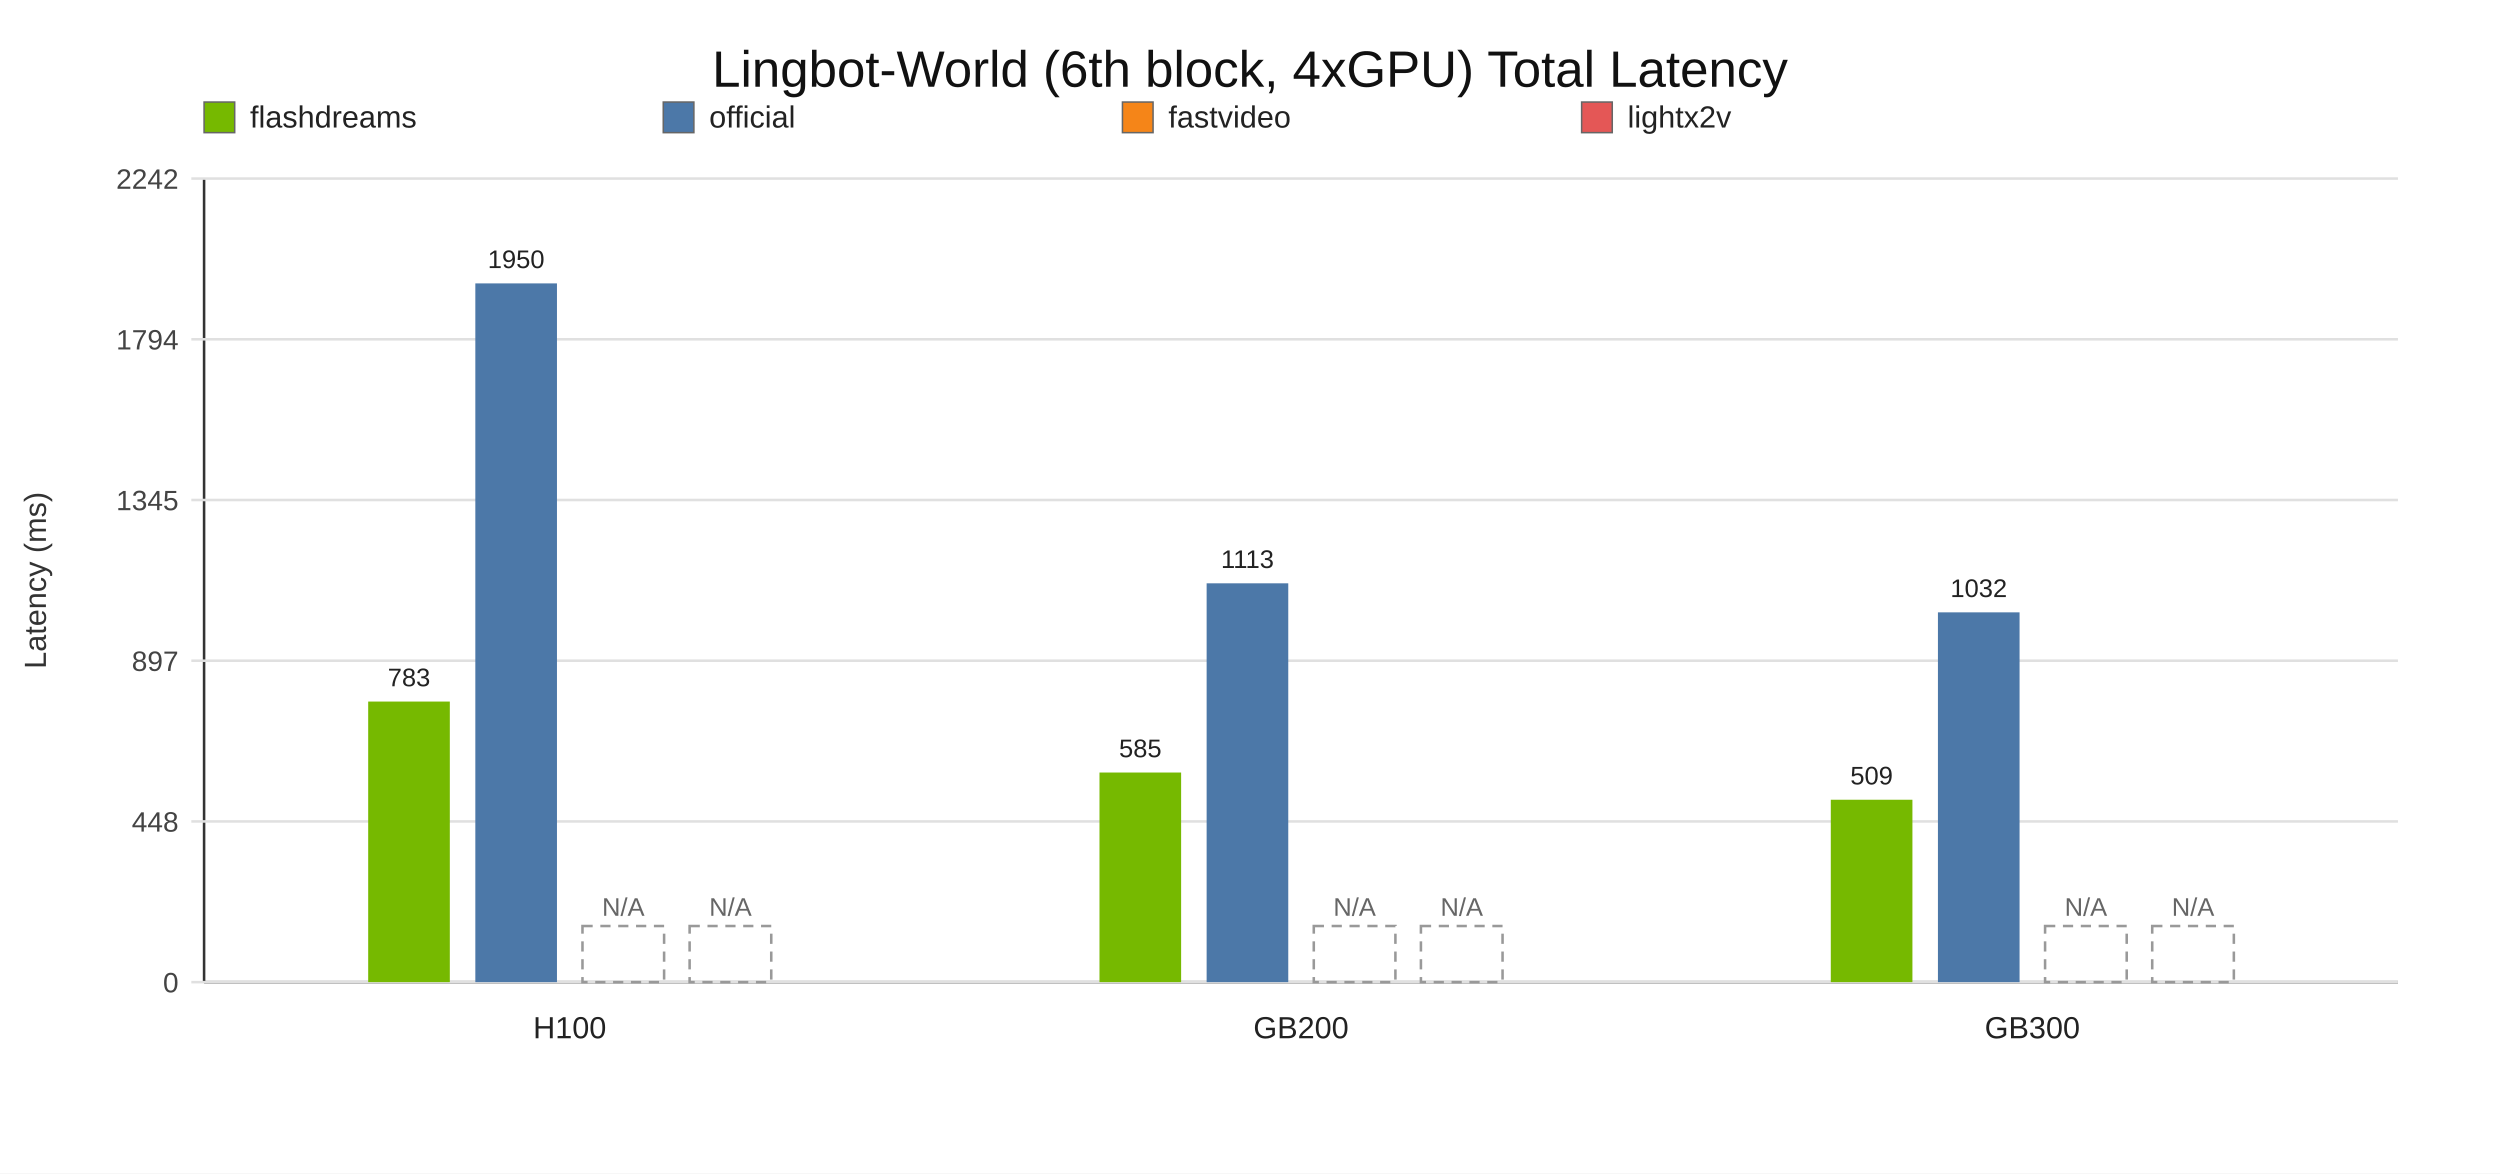
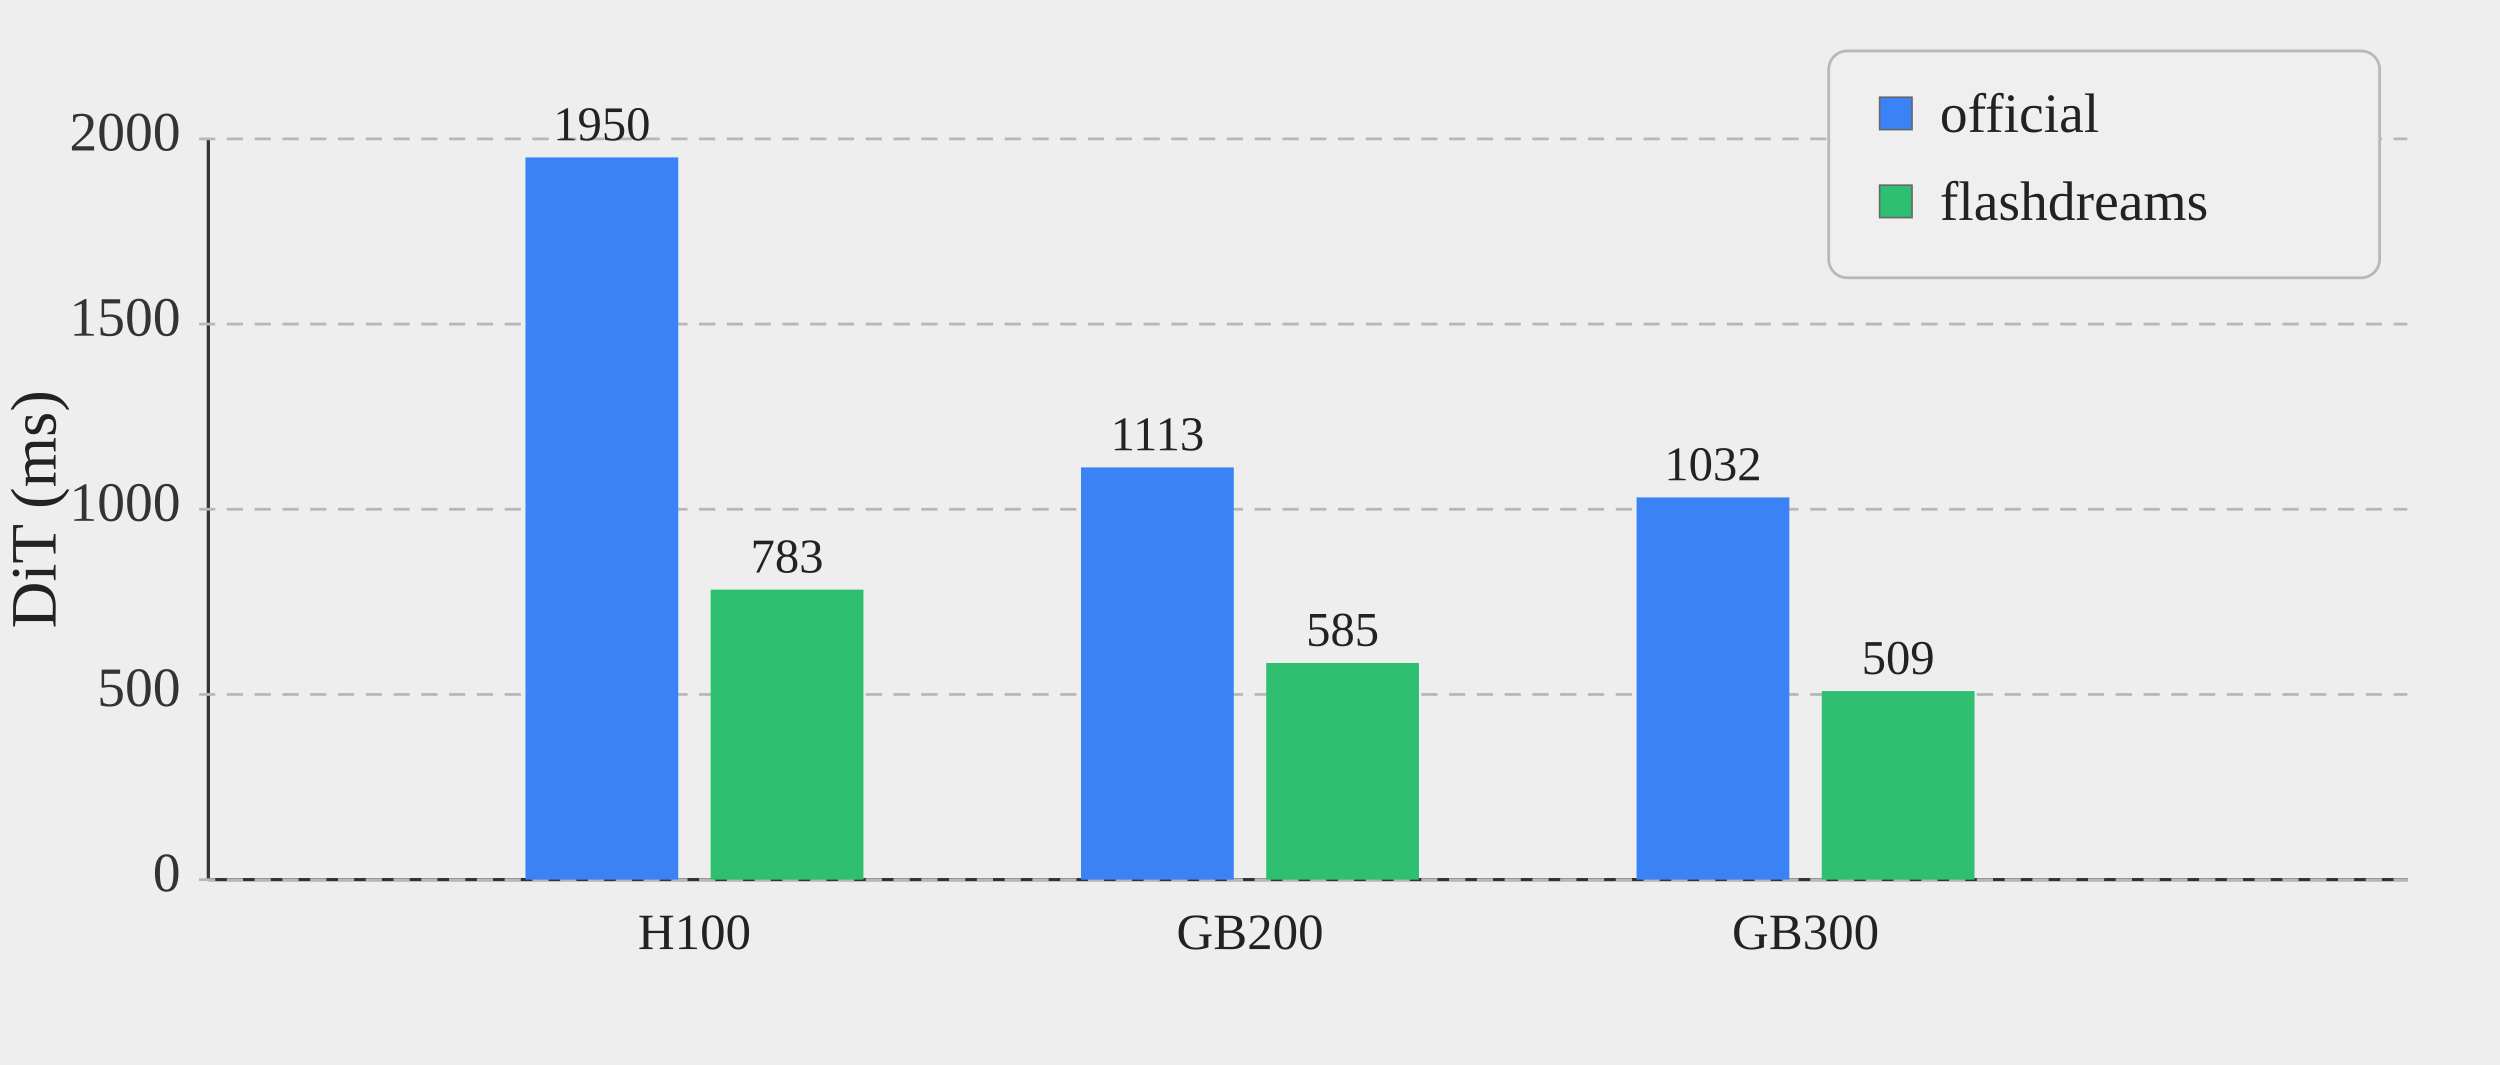
- <svg xmlns="http://www.w3.org/2000/svg" width="980" height="460" viewBox="0 0 980 460" role="img" aria-label="Lingbot-World (6th block, 4xGPU) Total Latency">
-   <rect width="100%" height="100%" fill="white" />
-   <text x="490.0" y="34" text-anchor="middle" font-size="20" font-family="Arial, sans-serif" fill="#111">Lingbot-World (6th block, 4xGPU) Total Latency</text>
-   <line x1="80" y1="70" x2="80" y2="385" stroke="#333" stroke-width="1" />
-   <line x1="80" y1="385" x2="940" y2="385" stroke="#333" stroke-width="1" />
-   <line x1="75" y1="385.00" x2="940" y2="385.00" stroke="#E0E0E0" stroke-width="1" />
-   <text x="70" y="389.00" text-anchor="end" font-size="11" font-family="Arial, sans-serif" fill="#444">0</text>
-   <line x1="75" y1="322.00" x2="940" y2="322.00" stroke="#E0E0E0" stroke-width="1" />
-   <text x="70" y="326.00" text-anchor="end" font-size="11" font-family="Arial, sans-serif" fill="#444">448</text>
-   <line x1="75" y1="259.00" x2="940" y2="259.00" stroke="#E0E0E0" stroke-width="1" />
-   <text x="70" y="263.00" text-anchor="end" font-size="11" font-family="Arial, sans-serif" fill="#444">897</text>
-   <line x1="75" y1="196.00" x2="940" y2="196.00" stroke="#E0E0E0" stroke-width="1" />
-   <text x="70" y="200.00" text-anchor="end" font-size="11" font-family="Arial, sans-serif" fill="#444">1345</text>
-   <line x1="75" y1="133.00" x2="940" y2="133.00" stroke="#E0E0E0" stroke-width="1" />
-   <text x="70" y="137.00" text-anchor="end" font-size="11" font-family="Arial, sans-serif" fill="#444">1794</text>
-   <line x1="75" y1="70.00" x2="940" y2="70.00" stroke="#E0E0E0" stroke-width="1" />
-   <text x="70" y="74.00" text-anchor="end" font-size="11" font-family="Arial, sans-serif" fill="#444">2242</text>
-   <text x="18" y="227.5" transform="rotate(-90, 18, 227.5)" text-anchor="middle" font-size="12" font-family="Arial, sans-serif" fill="#333">Latency (ms)</text>
-   <rect x="144.33" y="275.01" width="32" height="109.99" fill="#76B900" />
-   <text x="160.33" y="269.01" text-anchor="middle" font-size="10" font-family="Arial, sans-serif" fill="#222">783</text>
-   <rect x="186.33" y="111.09" width="32" height="273.91" fill="#4C78A8" />
-   <text x="202.33" y="105.09" text-anchor="middle" font-size="10" font-family="Arial, sans-serif" fill="#222">1950</text>
-   <rect x="228.33" y="363.00" width="32" height="22" fill="none" stroke="#999" stroke-dasharray="4,3" />
-   <text x="244.33" y="359.00" text-anchor="middle" font-size="10" font-family="Arial, sans-serif" fill="#666">N/A</text>
-   <rect x="270.33" y="363.00" width="32" height="22" fill="none" stroke="#999" stroke-dasharray="4,3" />
-   <text x="286.33" y="359.00" text-anchor="middle" font-size="10" font-family="Arial, sans-serif" fill="#666">N/A</text>
-   <text x="223.33" y="407" text-anchor="middle" font-size="12" font-family="Arial, sans-serif" fill="#222">H100</text>
-   <rect x="431.00" y="302.83" width="32" height="82.17" fill="#76B900" />
-   <text x="447.00" y="296.83" text-anchor="middle" font-size="10" font-family="Arial, sans-serif" fill="#222">585</text>
-   <rect x="473.00" y="228.66" width="32" height="156.34" fill="#4C78A8" />
-   <text x="489.00" y="222.66" text-anchor="middle" font-size="10" font-family="Arial, sans-serif" fill="#222">1113</text>
-   <rect x="515.00" y="363.00" width="32" height="22" fill="none" stroke="#999" stroke-dasharray="4,3" />
-   <text x="531.00" y="359.00" text-anchor="middle" font-size="10" font-family="Arial, sans-serif" fill="#666">N/A</text>
-   <rect x="557.00" y="363.00" width="32" height="22" fill="none" stroke="#999" stroke-dasharray="4,3" />
-   <text x="573.00" y="359.00" text-anchor="middle" font-size="10" font-family="Arial, sans-serif" fill="#666">N/A</text>
-   <text x="510.00" y="407" text-anchor="middle" font-size="12" font-family="Arial, sans-serif" fill="#222">GB200</text>
-   <rect x="717.67" y="313.50" width="32" height="71.50" fill="#76B900" />
-   <text x="733.67" y="307.50" text-anchor="middle" font-size="10" font-family="Arial, sans-serif" fill="#222">509</text>
-   <rect x="759.67" y="240.04" width="32" height="144.96" fill="#4C78A8" />
-   <text x="775.67" y="234.04" text-anchor="middle" font-size="10" font-family="Arial, sans-serif" fill="#222">1032</text>
-   <rect x="801.67" y="363.00" width="32" height="22" fill="none" stroke="#999" stroke-dasharray="4,3" />
-   <text x="817.67" y="359.00" text-anchor="middle" font-size="10" font-family="Arial, sans-serif" fill="#666">N/A</text>
-   <rect x="843.67" y="363.00" width="32" height="22" fill="none" stroke="#999" stroke-dasharray="4,3" />
-   <text x="859.67" y="359.00" text-anchor="middle" font-size="10" font-family="Arial, sans-serif" fill="#666">N/A</text>
-   <text x="796.67" y="407" text-anchor="middle" font-size="12" font-family="Arial, sans-serif" fill="#222">GB300</text>
-   <rect x="80" y="40" width="12" height="12" fill="#76B900" stroke="#666" stroke-width="0.6" />
-   <text x="98" y="50" font-size="12" font-family="Arial, sans-serif" fill="#222">flashdreams</text>
-   <rect x="260" y="40" width="12" height="12" fill="#4C78A8" stroke="#666" stroke-width="0.6" />
-   <text x="278" y="50" font-size="12" font-family="Arial, sans-serif" fill="#222">official</text>
-   <rect x="440" y="40" width="12" height="12" fill="#F58518" stroke="#666" stroke-width="0.6" />
-   <text x="458" y="50" font-size="12" font-family="Arial, sans-serif" fill="#222">fastvideo</text>
-   <rect x="620" y="40" width="12" height="12" fill="#E45756" stroke="#666" stroke-width="0.6" />
-   <text x="638" y="50" font-size="12" font-family="Arial, sans-serif" fill="#222">lightx2v</text>
+ <svg xmlns="http://www.w3.org/2000/svg" width="1080" height="460" viewBox="0 0 1080 460" role="img" aria-label="Lingbot-World DiT runtime by GPU and method">
+   <rect width="100%" height="100%" fill="#eeeeee" />
+   <line x1="90" y1="60" x2="90" y2="380" stroke="#333" stroke-width="1.4" />
+   <line x1="90" y1="380" x2="1040" y2="380" stroke="#333" stroke-width="1.4" />
+   <line x1="86" y1="380" x2="1040" y2="380" stroke="#b7b7b7" stroke-width="1.2" stroke-dasharray="7,5" />
+   <text x="78" y="385" text-anchor="end" font-size="24" font-family="Times New Roman, serif" fill="#333">0</text>
+   <line x1="86" y1="300" x2="1040" y2="300" stroke="#b7b7b7" stroke-width="1.2" stroke-dasharray="7,5" />
+   <text x="78" y="305" text-anchor="end" font-size="24" font-family="Times New Roman, serif" fill="#333">500</text>
+   <line x1="86" y1="220" x2="1040" y2="220" stroke="#b7b7b7" stroke-width="1.2" stroke-dasharray="7,5" />
+   <text x="78" y="225" text-anchor="end" font-size="24" font-family="Times New Roman, serif" fill="#333">1000</text>
+   <line x1="86" y1="140" x2="1040" y2="140" stroke="#b7b7b7" stroke-width="1.2" stroke-dasharray="7,5" />
+   <text x="78" y="145" text-anchor="end" font-size="24" font-family="Times New Roman, serif" fill="#333">1500</text>
+   <line x1="86" y1="60" x2="1040" y2="60" stroke="#b7b7b7" stroke-width="1.2" stroke-dasharray="7,5" />
+   <text x="78" y="65" text-anchor="end" font-size="24" font-family="Times New Roman, serif" fill="#333">2000</text>
+   <text x="24" y="220" transform="rotate(-90, 24, 220)" text-anchor="middle" font-size="28" font-family="Times New Roman, serif" fill="#222">DiT (ms)</text>
+   <rect x="227" y="68" width="66" height="312" fill="#3b82f6" />
+   <text x="260" y="60.6" text-anchor="middle" font-size="21" font-family="Times New Roman, serif" fill="#222">1950</text>
+   <rect x="307" y="254.72" width="66" height="125.28" fill="#2fbf71" />
+   <text x="340" y="247.32" text-anchor="middle" font-size="21" font-family="Times New Roman, serif" fill="#222">783</text>
+   <text x="300" y="410" text-anchor="middle" font-size="22" font-family="Times New Roman, serif" fill="#222">H100</text>
+   <rect x="467" y="201.92" width="66" height="178.08" fill="#3b82f6" />
+   <text x="500" y="194.52" text-anchor="middle" font-size="21" font-family="Times New Roman, serif" fill="#222">1113</text>
+   <rect x="547" y="286.4" width="66" height="93.6" fill="#2fbf71" />
+   <text x="580" y="279.0" text-anchor="middle" font-size="21" font-family="Times New Roman, serif" fill="#222">585</text>
+   <text x="540" y="410" text-anchor="middle" font-size="22" font-family="Times New Roman, serif" fill="#222">GB200</text>
+   <rect x="707" y="214.88" width="66" height="165.12" fill="#3b82f6" />
+   <text x="740" y="207.48" text-anchor="middle" font-size="21" font-family="Times New Roman, serif" fill="#222">1032</text>
+   <rect x="787" y="298.56" width="66" height="81.44" fill="#2fbf71" />
+   <text x="820" y="291.16" text-anchor="middle" font-size="21" font-family="Times New Roman, serif" fill="#222">509</text>
+   <text x="780" y="410" text-anchor="middle" font-size="22" font-family="Times New Roman, serif" fill="#222">GB300</text>
+   <rect x="790" y="22" width="238" height="98" fill="#efefef" stroke="#b8b8b8" stroke-width="1.2" rx="8" />
+   <rect x="812" y="42" width="14" height="14" fill="#3b82f6" stroke="#666" stroke-width="0.7" />
+   <text x="838" y="57" font-size="24" font-family="Times New Roman, serif" fill="#222">official</text>
+   <rect x="812" y="80" width="14" height="14" fill="#2fbf71" stroke="#666" stroke-width="0.7" />
+   <text x="838" y="95" font-size="24" font-family="Times New Roman, serif" fill="#222">flashdreams</text>
</svg>
